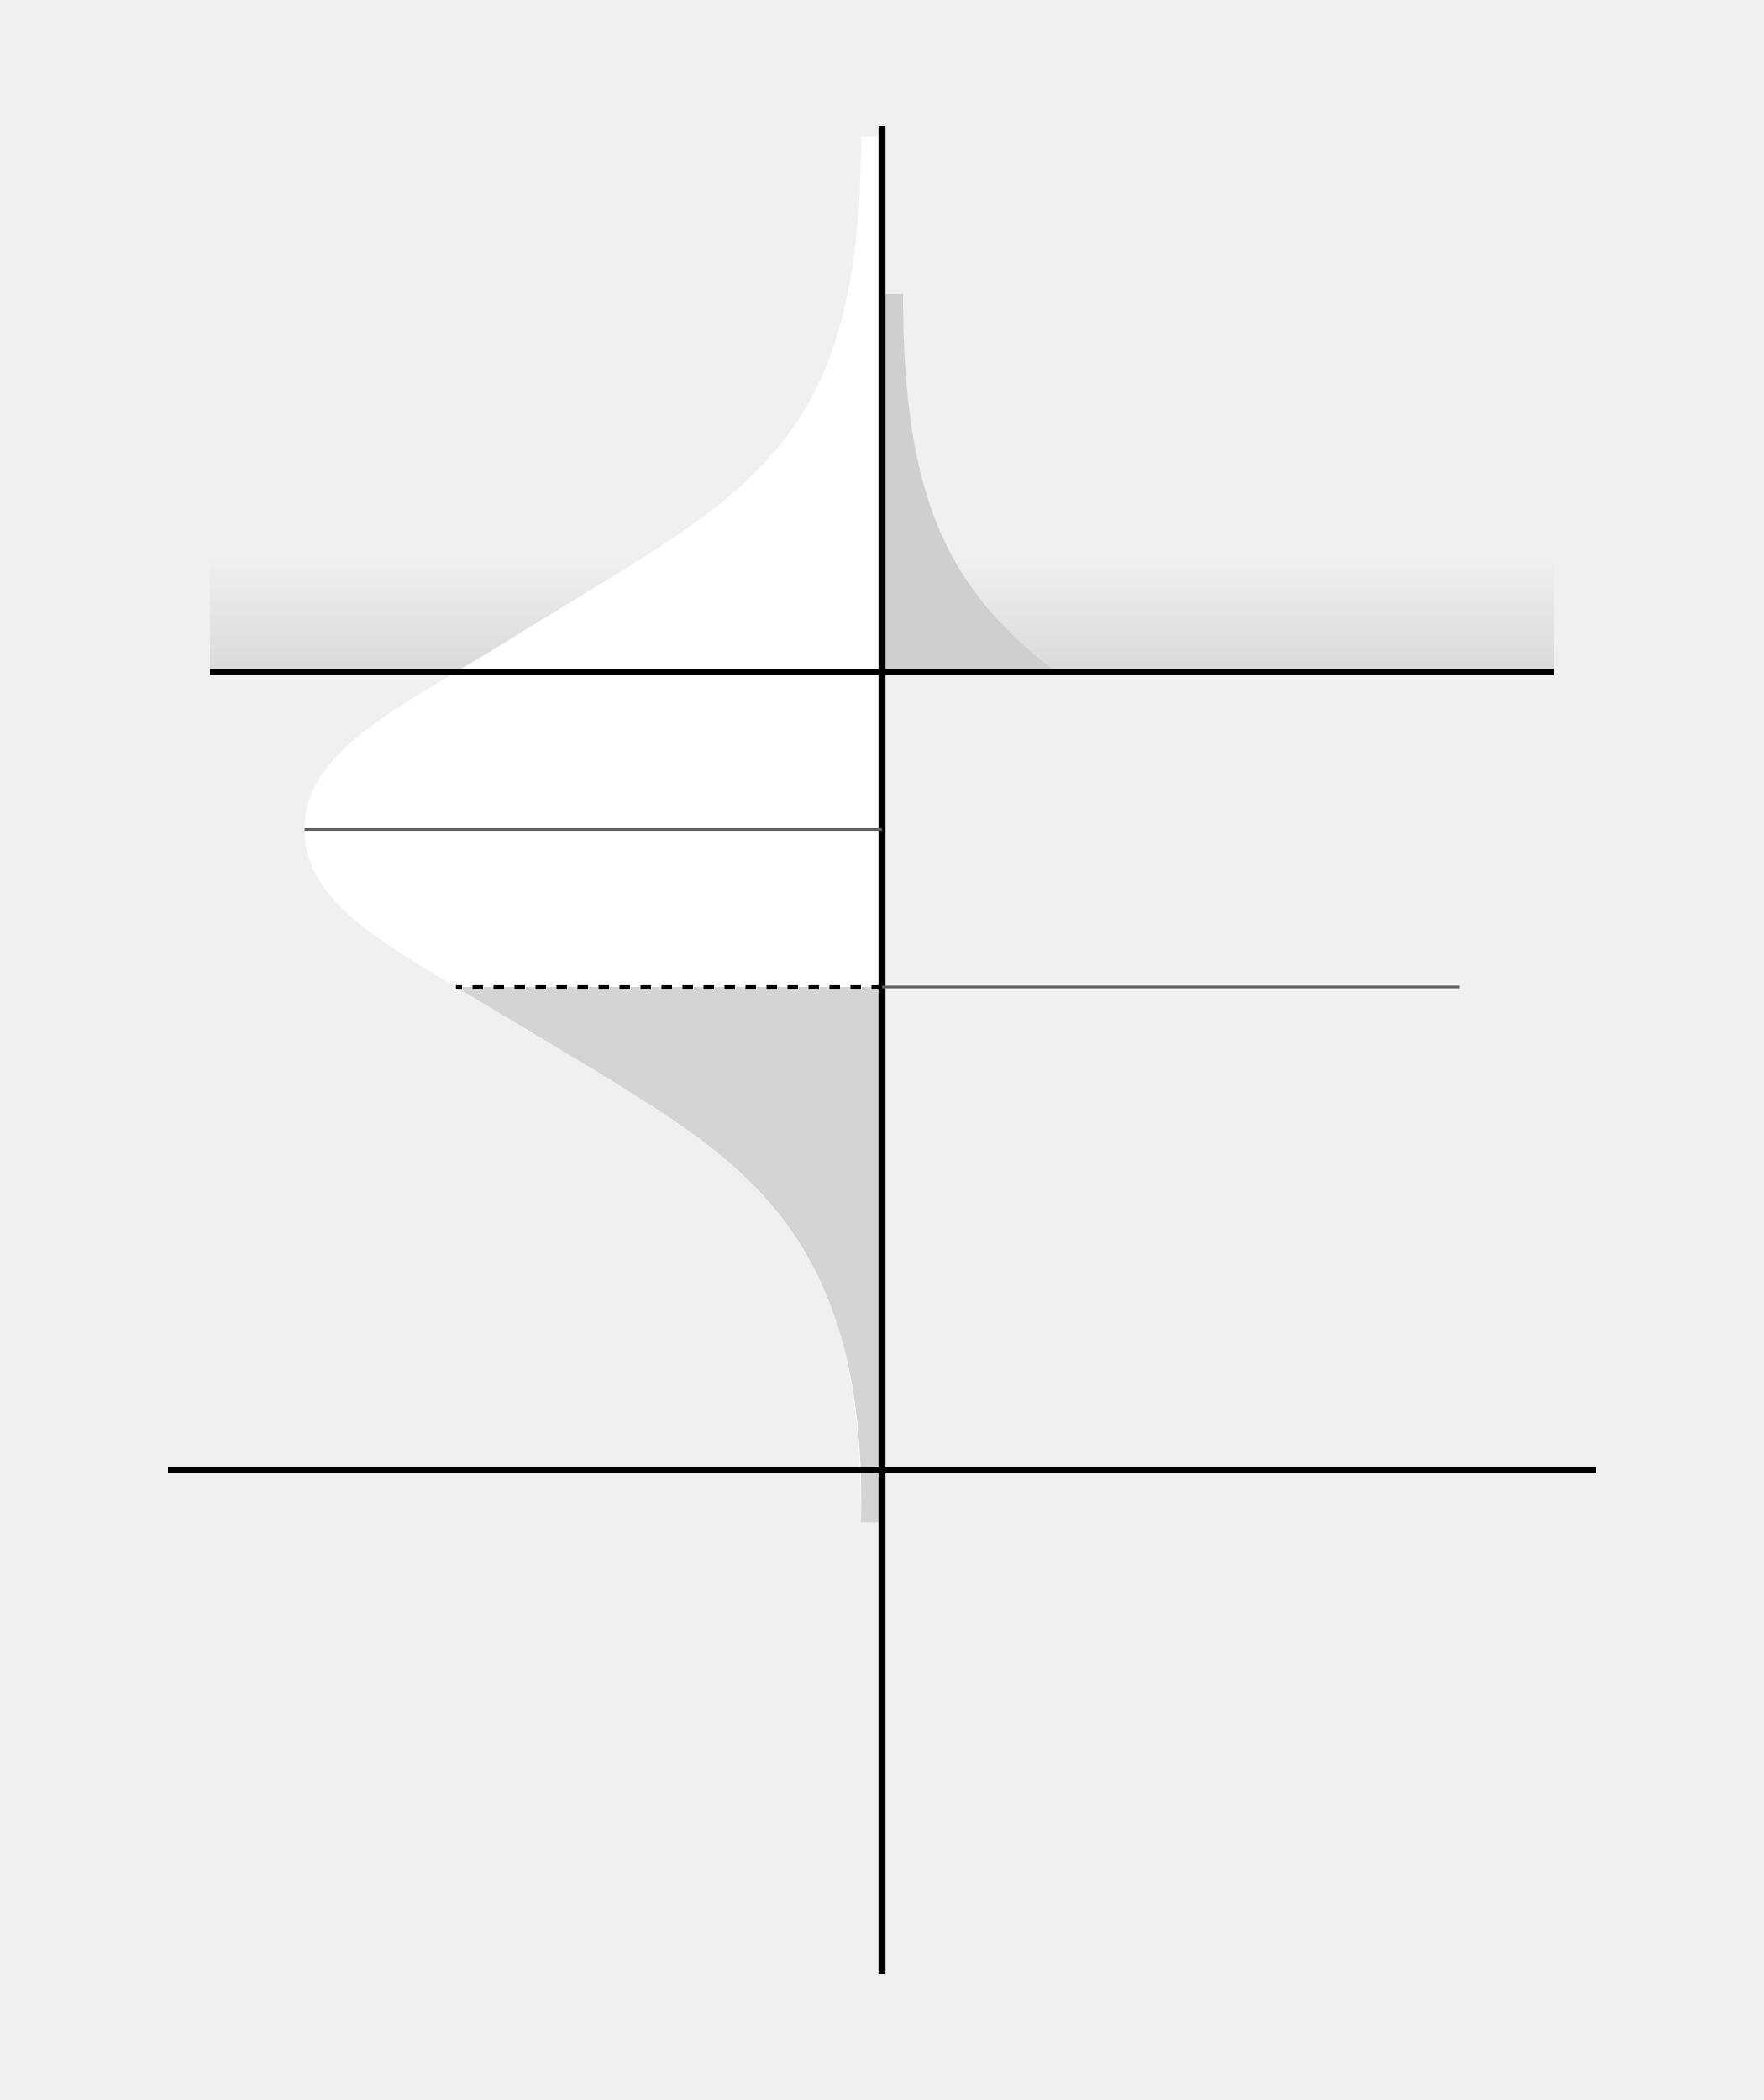
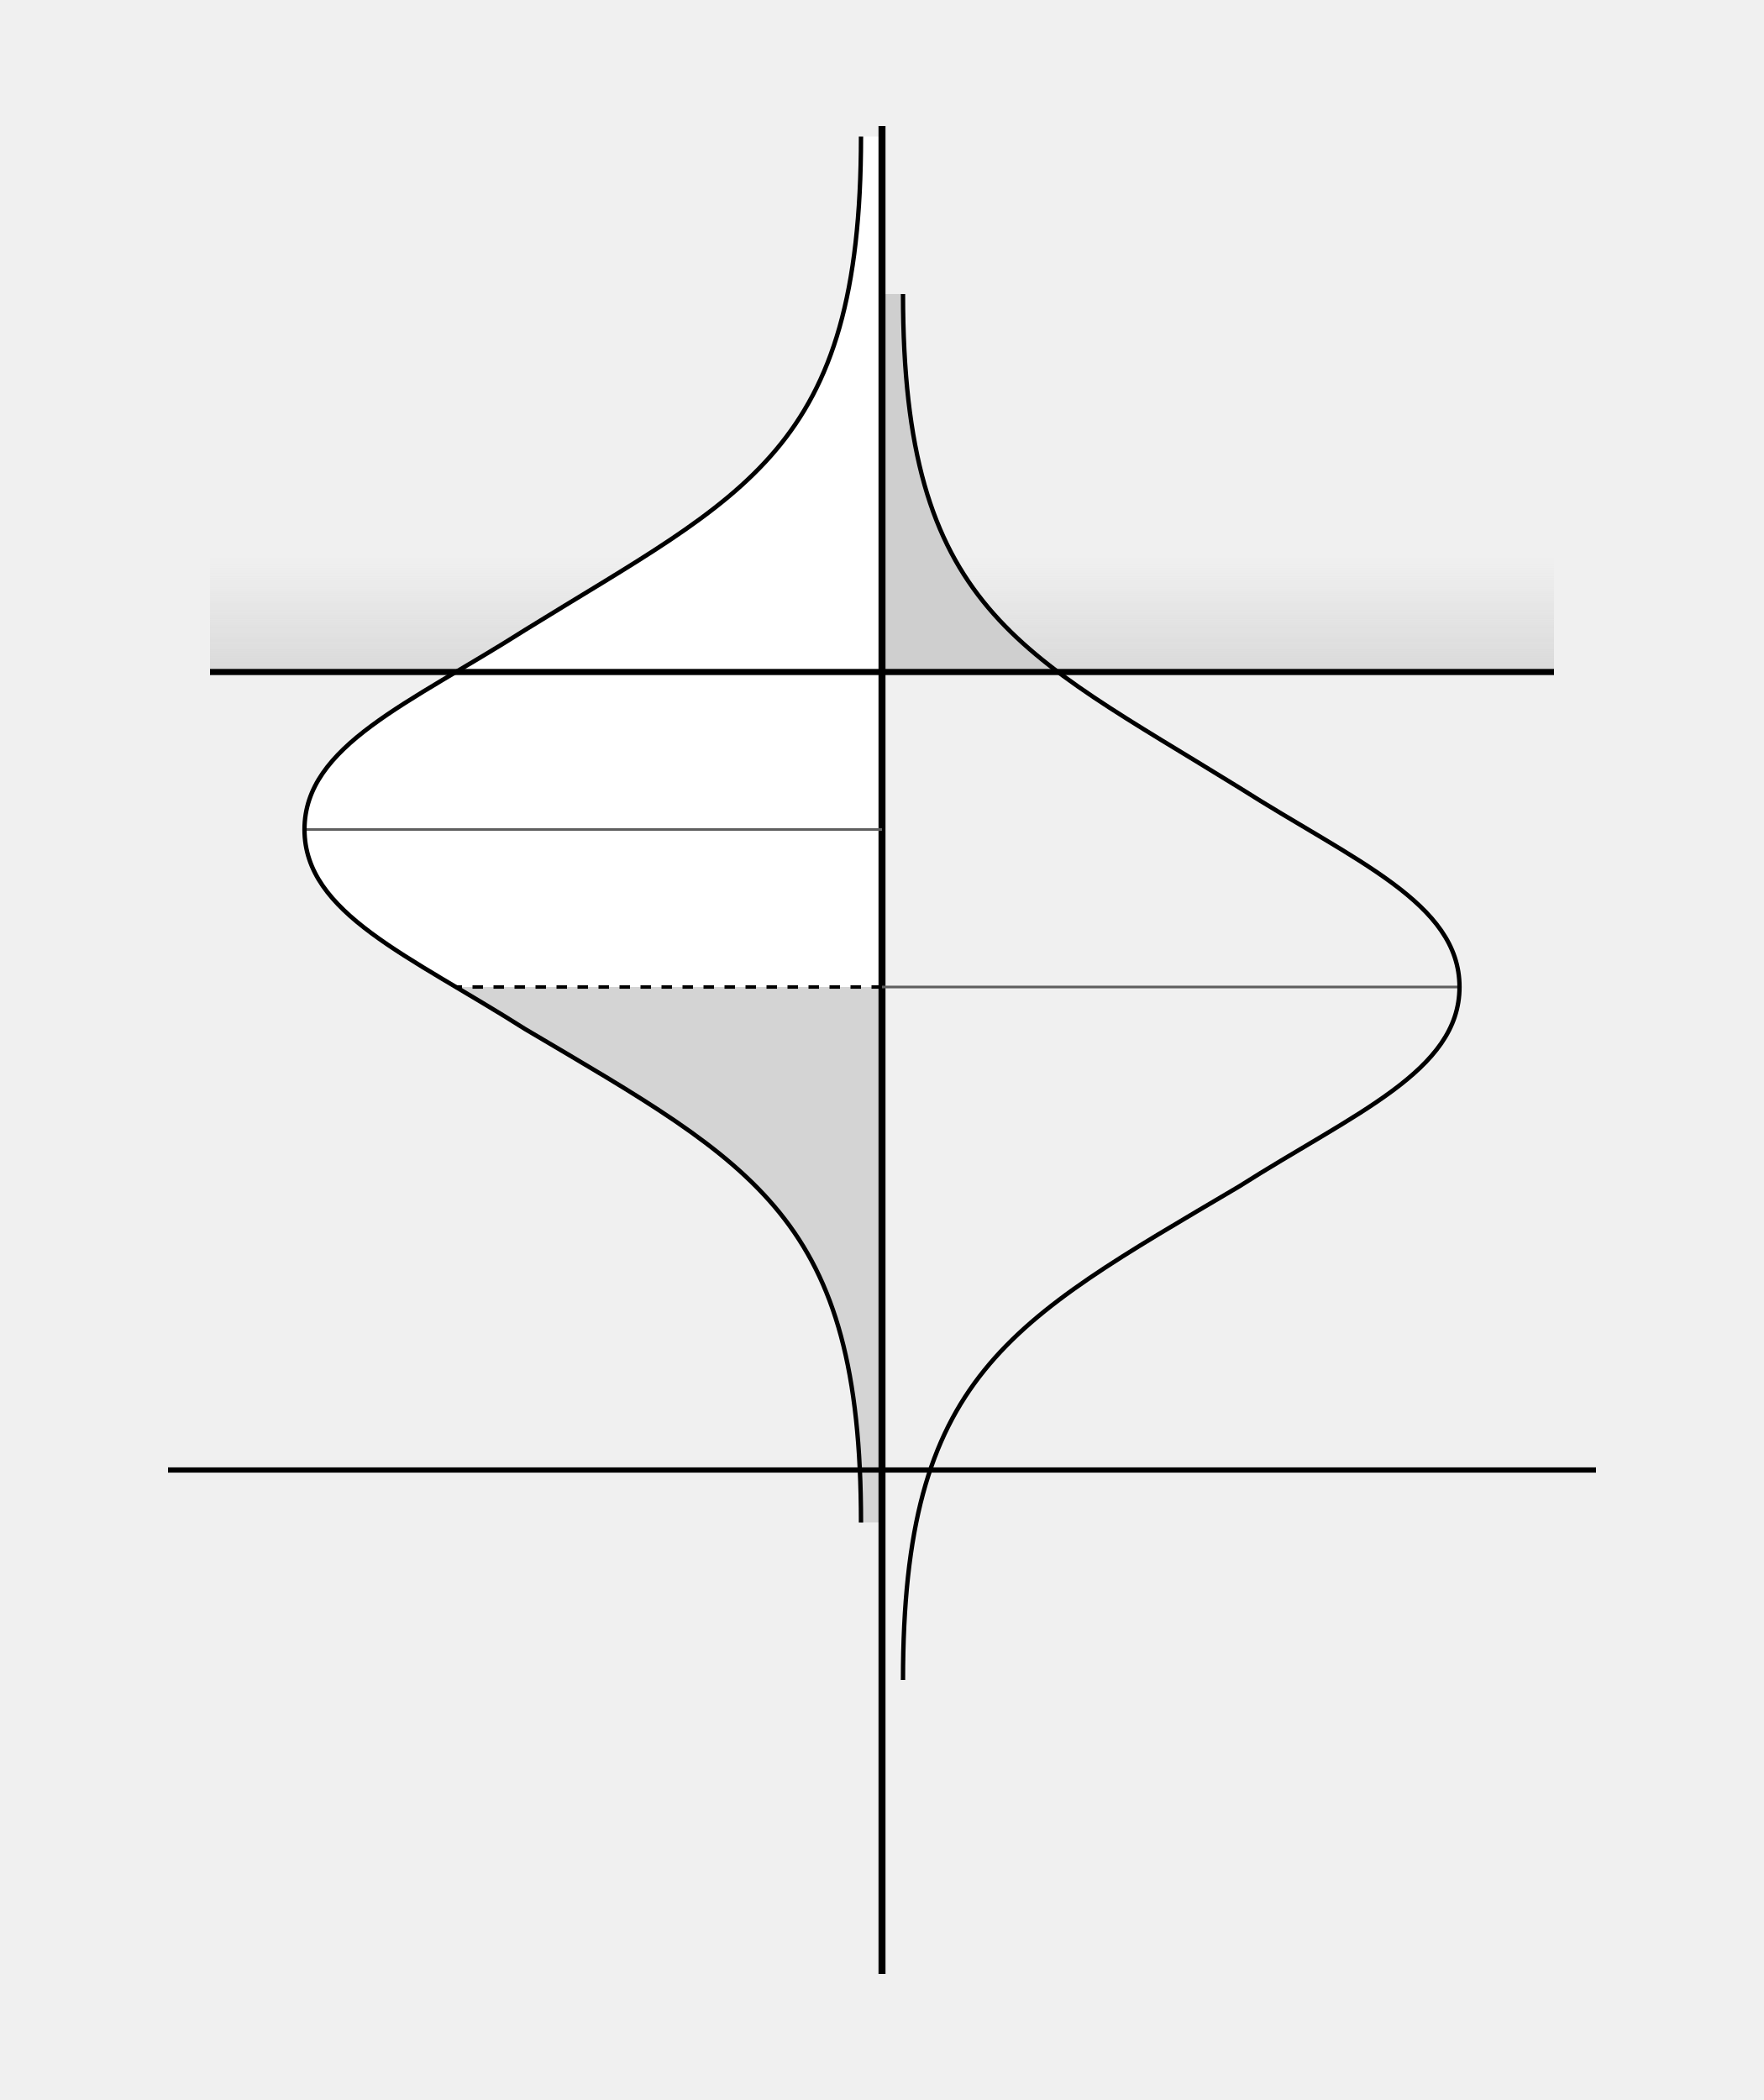
- <svg xmlns="http://www.w3.org/2000/svg" xmlns:xlink="http://www.w3.org/1999/xlink" width="1008" height="1200" viewBox="0 0 1008 1200">
-   <defs>
-     <linearGradient id="a">
-       <stop offset="0" stop-color="#cfcfcf" />
-       <stop offset="1" stop-color="#cfcfcf" stop-opacity="0" />
+ <svg xmlns="http://www.w3.org/2000/svg" xmlns:xlink="http://www.w3.org/1999/xlink" width="1008" height="1200" viewBox="0 0 1008 1200" id="svg3336" version="1.1">
+   <defs id="defs3338">
+     <linearGradient id="linearGradient4345">
+       <stop style="stop-color:#cfcfcf;stop-opacity:1;" offset="0" id="stop4347" />
+       <stop style="stop-color:#cfcfcf;stop-opacity:0;" offset="1" id="stop4349" />
    </linearGradient>
-     <linearGradient xlink:href="#a" id="b" x1="504" y1="384" x2="504" y2="318" gradientUnits="userSpaceOnUse" />
+     <marker orient="auto" refY="0.0" refX="0.0" id="marker4304" style="overflow:visible">
+       <path id="path4306" d="M 0.0,0.0 L 5.0,-5.0 L -12.5,0.0 L 5.0,5.0 L 0.0,0.0 z " style="fill-rule:evenodd;stroke:#000000;stroke-width:1pt;stroke-opacity:1;fill:#000000;fill-opacity:1" transform="scale(0.8) translate(12.5,0)" />
+     </marker>
+     <marker style="overflow:visible" id="marker29333" refX="0.0" refY="0.0" orient="auto">
+       <path transform="scale(0.8) translate(12.5,0)" style="fill-rule:evenodd;stroke:#000000;stroke-width:1pt;stroke-opacity:1;fill:#000000;fill-opacity:1" d="M 0.0,0.0 L 5.0,-5.0 L -12.5,0.0 L 5.0,5.0 L 0.0,0.0 z " id="path29335" />
+     </marker>
+     <linearGradient xlink:href="#linearGradient4345" id="linearGradient4353" x1="504" y1="384" x2="504" y2="318" gradientUnits="userSpaceOnUse" />
  </defs>
-   <path d="M120 384h768v-72H120z" fill="url(#b)" fill-rule="evenodd" opacity=".678" />
-   <g fill-rule="evenodd">
-     <path d="M504 168v216h99.56C540 336 516 282 516 168z" fill="#cfcfcf" />
-     <path d="M492 870c0-174-60-204-192-282-66-42-126-66-126-114s60-72 126-114c126-78 192-102 192-282h12v792z" fill="#fff" />
-     <path d="M504 564H260.5c16.094 9.586 29.074 17.473 84.51 50.688C423.07 663.16 495.86 705.59 492 870h12z" opacity=".678" fill="silver" />
+   <g id="layer5" style="display:none;opacity:0.5">
+     <path id="use3414" d="m 144,384 0,-36" style="fill:none;fill-rule:evenodd;stroke:#000000;stroke-width:0.75;stroke-linecap:butt;stroke-linejoin:miter;stroke-miterlimit:4;stroke-dasharray:none;stroke-opacity:1;marker-start:url(#marker29333)" />
+     <path id="use3416" d="m 192.029,384 0,-36" style="fill:none;fill-rule:evenodd;stroke:#000000;stroke-width:0.75;stroke-linecap:butt;stroke-linejoin:miter;stroke-miterlimit:4;stroke-dasharray:none;stroke-opacity:1;marker-start:url(#marker29333)" />
+     <path id="use3418" d="m 240.058,384 0,-36" style="fill:none;fill-rule:evenodd;stroke:#000000;stroke-width:0.75;stroke-linecap:butt;stroke-linejoin:miter;stroke-miterlimit:4;stroke-dasharray:none;stroke-opacity:1;marker-start:url(#marker29333)" />
+     <path id="use3420" d="m 288.087,384 0,-36" style="fill:none;fill-rule:evenodd;stroke:#000000;stroke-width:0.75;stroke-linecap:butt;stroke-linejoin:miter;stroke-miterlimit:4;stroke-dasharray:none;stroke-opacity:1;marker-start:url(#marker29333)" />
+     <path id="use3422" d="m 336.116,384 0,-36" style="fill:none;fill-rule:evenodd;stroke:#000000;stroke-width:0.75;stroke-linecap:butt;stroke-linejoin:miter;stroke-miterlimit:4;stroke-dasharray:none;stroke-opacity:1;marker-start:url(#marker29333)" />
+     <path id="use3424" d="m 384.145,384 0,-36" style="fill:none;fill-rule:evenodd;stroke:#000000;stroke-width:0.75;stroke-linecap:butt;stroke-linejoin:miter;stroke-miterlimit:4;stroke-dasharray:none;stroke-opacity:1;marker-start:url(#marker29333)" />
+     <path id="use3426" d="m 432.174,384 0,-36" style="fill:none;fill-rule:evenodd;stroke:#000000;stroke-width:0.75;stroke-linecap:butt;stroke-linejoin:miter;stroke-miterlimit:4;stroke-dasharray:none;stroke-opacity:1;marker-start:url(#marker29333)" />
+     <path id="use3428" d="m 480.203,384 0,-36" style="fill:none;fill-rule:evenodd;stroke:#000000;stroke-width:0.75;stroke-linecap:butt;stroke-linejoin:miter;stroke-miterlimit:4;stroke-dasharray:none;stroke-opacity:1;marker-start:url(#marker29333)" />
+     <path id="use3430" d="m 528.232,384 0,-36" style="fill:none;fill-rule:evenodd;stroke:#000000;stroke-width:0.75;stroke-linecap:butt;stroke-linejoin:miter;stroke-miterlimit:4;stroke-dasharray:none;stroke-opacity:1;marker-start:url(#marker29333)" />
+     <path id="use3432" d="m 576.261,384 0,-36" style="fill:none;fill-rule:evenodd;stroke:#000000;stroke-width:0.75;stroke-linecap:butt;stroke-linejoin:miter;stroke-miterlimit:4;stroke-dasharray:none;stroke-opacity:1;marker-start:url(#marker29333)" />
+     <path id="use3434" d="m 624.29,384 0,-36" style="fill:none;fill-rule:evenodd;stroke:#000000;stroke-width:0.75;stroke-linecap:butt;stroke-linejoin:miter;stroke-miterlimit:4;stroke-dasharray:none;stroke-opacity:1;marker-start:url(#marker29333)" />
+     <path id="use3436" d="m 672.319,384 0,-36" style="fill:none;fill-rule:evenodd;stroke:#000000;stroke-width:0.75;stroke-linecap:butt;stroke-linejoin:miter;stroke-miterlimit:4;stroke-dasharray:none;stroke-opacity:1;marker-start:url(#marker29333)" />
+     <path id="use3438" d="m 720.348,384 0,-36" style="fill:none;fill-rule:evenodd;stroke:#000000;stroke-width:0.75;stroke-linecap:butt;stroke-linejoin:miter;stroke-miterlimit:4;stroke-dasharray:none;stroke-opacity:1;marker-start:url(#marker29333)" />
+     <path id="use3440" d="m 768.377,384 0,-36" style="fill:none;fill-rule:evenodd;stroke:#000000;stroke-width:0.75;stroke-linecap:butt;stroke-linejoin:miter;stroke-miterlimit:4;stroke-dasharray:none;stroke-opacity:1;marker-start:url(#marker29333)" />
+     <path id="use3442" d="m 816.406,384 0,-36" style="fill:none;fill-rule:evenodd;stroke:#000000;stroke-width:0.75;stroke-linecap:butt;stroke-linejoin:miter;stroke-miterlimit:4;stroke-dasharray:none;stroke-opacity:1;marker-start:url(#marker29333)" />
+     <path id="use3444" d="m 864.436,384 0,-36" style="fill:none;fill-rule:evenodd;stroke:#000000;stroke-width:0.75;stroke-linecap:butt;stroke-linejoin:miter;stroke-miterlimit:4;stroke-dasharray:none;stroke-opacity:1;marker-start:url(#marker29333)" />
  </g>
-   <g fill="none" stroke="#000">
-     <path d="M504 1128V72" stroke-width="4" />
-     <path d="M912 840H96" stroke-width="3" />
-     <path d="M120 384h768" stroke-width="3.5" />
+   <g id="layer2" style="display:inline;opacity:0.678">
+     <path style="fill:url(#linearGradient4353);fill-opacity:1;fill-rule:evenodd;stroke:none;stroke-width:1px;stroke-linecap:butt;stroke-linejoin:miter;stroke-opacity:1" d="m 120,384 768,0 0,-72 -768,0 z" id="path4343" />
  </g>
-   <g transform="translate(0 -336)">
-     <use xlink:href="#c" transform="matrix(-1 0 0 1 1008 90)" width="100%" height="100%" />
-     <path d="M174 810h330" id="c" fill="none" fill-rule="evenodd" stroke="#5f5f5f" stroke-width="1.5" />
-     <use xlink:href="#e" transform="matrix(-1 0 0 1 1008 426)" width="100%" height="100%" fill="none" />
-     <path d="M504 720h100.565" fill="none" stroke="#000" stroke-width="2" stroke-dasharray="8, 8" />
-     <use xlink:href="#e" transform="translate(0 336)" width="100%" height="100%" fill="none" />
-     <path d="M504 900H260.5" fill="none" stroke="#000" stroke-width="2" stroke-dasharray="6, 6" />
+   <g id="layer3" style="display:inline" transform="translate(0,-336)">
+     <path style="fill:#cfcfcf;fill-opacity:1;fill-rule:evenodd;stroke:none;stroke-width:1px;stroke-linecap:butt;stroke-linejoin:miter;stroke-opacity:1" d="m 504,504 0,216 99.561,0 C 540,672 516,618 516,504 Z" id="path4171" />
+     <path style="display:inline;fill:#ffffff;fill-opacity:1;fill-rule:evenodd;stroke:none;stroke-width:3;stroke-linecap:butt;stroke-linejoin:miter;stroke-miterlimit:4;stroke-dasharray:none;stroke-opacity:1" d="M 492,1206 C 492,1032 432,1002 300,924 234,882 174,858 174,810 174,762 234,738 300,696 426,618 492,594 492,414 l 12,0 0,792 z" id="use3463" />
+     <path style="display:inline;opacity:0.678;fill:#c0c0c0;fill-opacity:1;fill-rule:evenodd;stroke:none;stroke-width:1px;stroke-linecap:butt;stroke-linejoin:miter;stroke-opacity:1" d="m 504,564 c -30,0 -186,0 -243.499,0 16.093,9.586 29.073,17.473 84.51,50.688 C 423.069,663.161 495.861,705.591 492,870 l 12,0 z" id="path4173" transform="translate(0,336)" />
+   </g>
+   <g id="layer4" style="display:inline">
+     <path transform="translate(0,-336)" style="display:inline;fill:none;fill-rule:evenodd;stroke:#000000;stroke-width:4;stroke-linecap:butt;stroke-linejoin:miter;stroke-miterlimit:4;stroke-dasharray:none;stroke-opacity:1" d="M 504,1464 504,408" id="path4803" />
+     <path transform="translate(0,-336)" style="display:inline;fill:none;fill-rule:evenodd;stroke:#000000;stroke-width:3;stroke-linecap:butt;stroke-linejoin:miter;stroke-miterlimit:4;stroke-dasharray:none;stroke-opacity:1" d="m 912,1176 -816,0" id="path3346" />
+     <path style="fill:none;fill-rule:evenodd;stroke:#000000;stroke-width:3.5;stroke-linecap:butt;stroke-linejoin:miter;stroke-miterlimit:4;stroke-dasharray:none;stroke-opacity:1" d="m 120,384 768,0" id="path4158" />
+   </g>
+   <g id="layer1" style="display:inline" transform="translate(0,-336)">
+     <use style="display:inline" x="0" y="0" xlink:href="#path4166" id="use3588" transform="matrix(-1,0,0,1,1008,90)" width="100%" height="100%" />
+     <path style="display:inline;fill:none;fill-rule:evenodd;stroke:#5f5f5f;stroke-width:1.5;stroke-linecap:butt;stroke-linejoin:miter;stroke-miterlimit:4;stroke-dasharray:none;stroke-opacity:1" d="m 174,810 330,0" id="path4166" />
+     <use style="display:inline;fill:none;fill-opacity:1;stroke:none" x="0" y="0" xlink:href="#path4156" id="use3586" transform="matrix(-1,0,0,1,1008,426)" width="100%" height="100%" />
+     <path id="use5523" d="m 504,720 100.565,0" style="display:inline;fill:none;fill-rule:evenodd;stroke:#000000;stroke-width:2;stroke-linecap:butt;stroke-linejoin:miter;stroke-miterlimit:4;stroke-dasharray:8, 8;stroke-dashoffset:0;stroke-opacity:1" />
+     <use style="display:inline;fill:none;fill-opacity:1" x="0" y="0" xlink:href="#path4156" id="use4337" transform="translate(0,336)" width="100%" height="100%" />
+     <path style="fill:none;fill-rule:evenodd;stroke:#000000;stroke-width:2;stroke-linecap:butt;stroke-linejoin:miter;stroke-miterlimit:4;stroke-dasharray:6, 6;stroke-dashoffset:0;stroke-opacity:1" d="m 504,900 -243.499,0" id="path4340" />
+   </g>
+   <g id="layer6" style="display:none">
+     <path transform="translate(0,-336)" id="path4156" d="M 492,1206 C 492,1032 432,1002 300,924 234,882 174,858 174,810 174,762 234,738 300,696 426,618 492,594 492,414" style="display:inline;fill-opacity:1;fill-rule:evenodd;stroke:#000000;stroke-width:2.5;stroke-linecap:butt;stroke-linejoin:miter;stroke-miterlimit:4;stroke-dasharray:none;stroke-opacity:1" />
  </g>
</svg>
